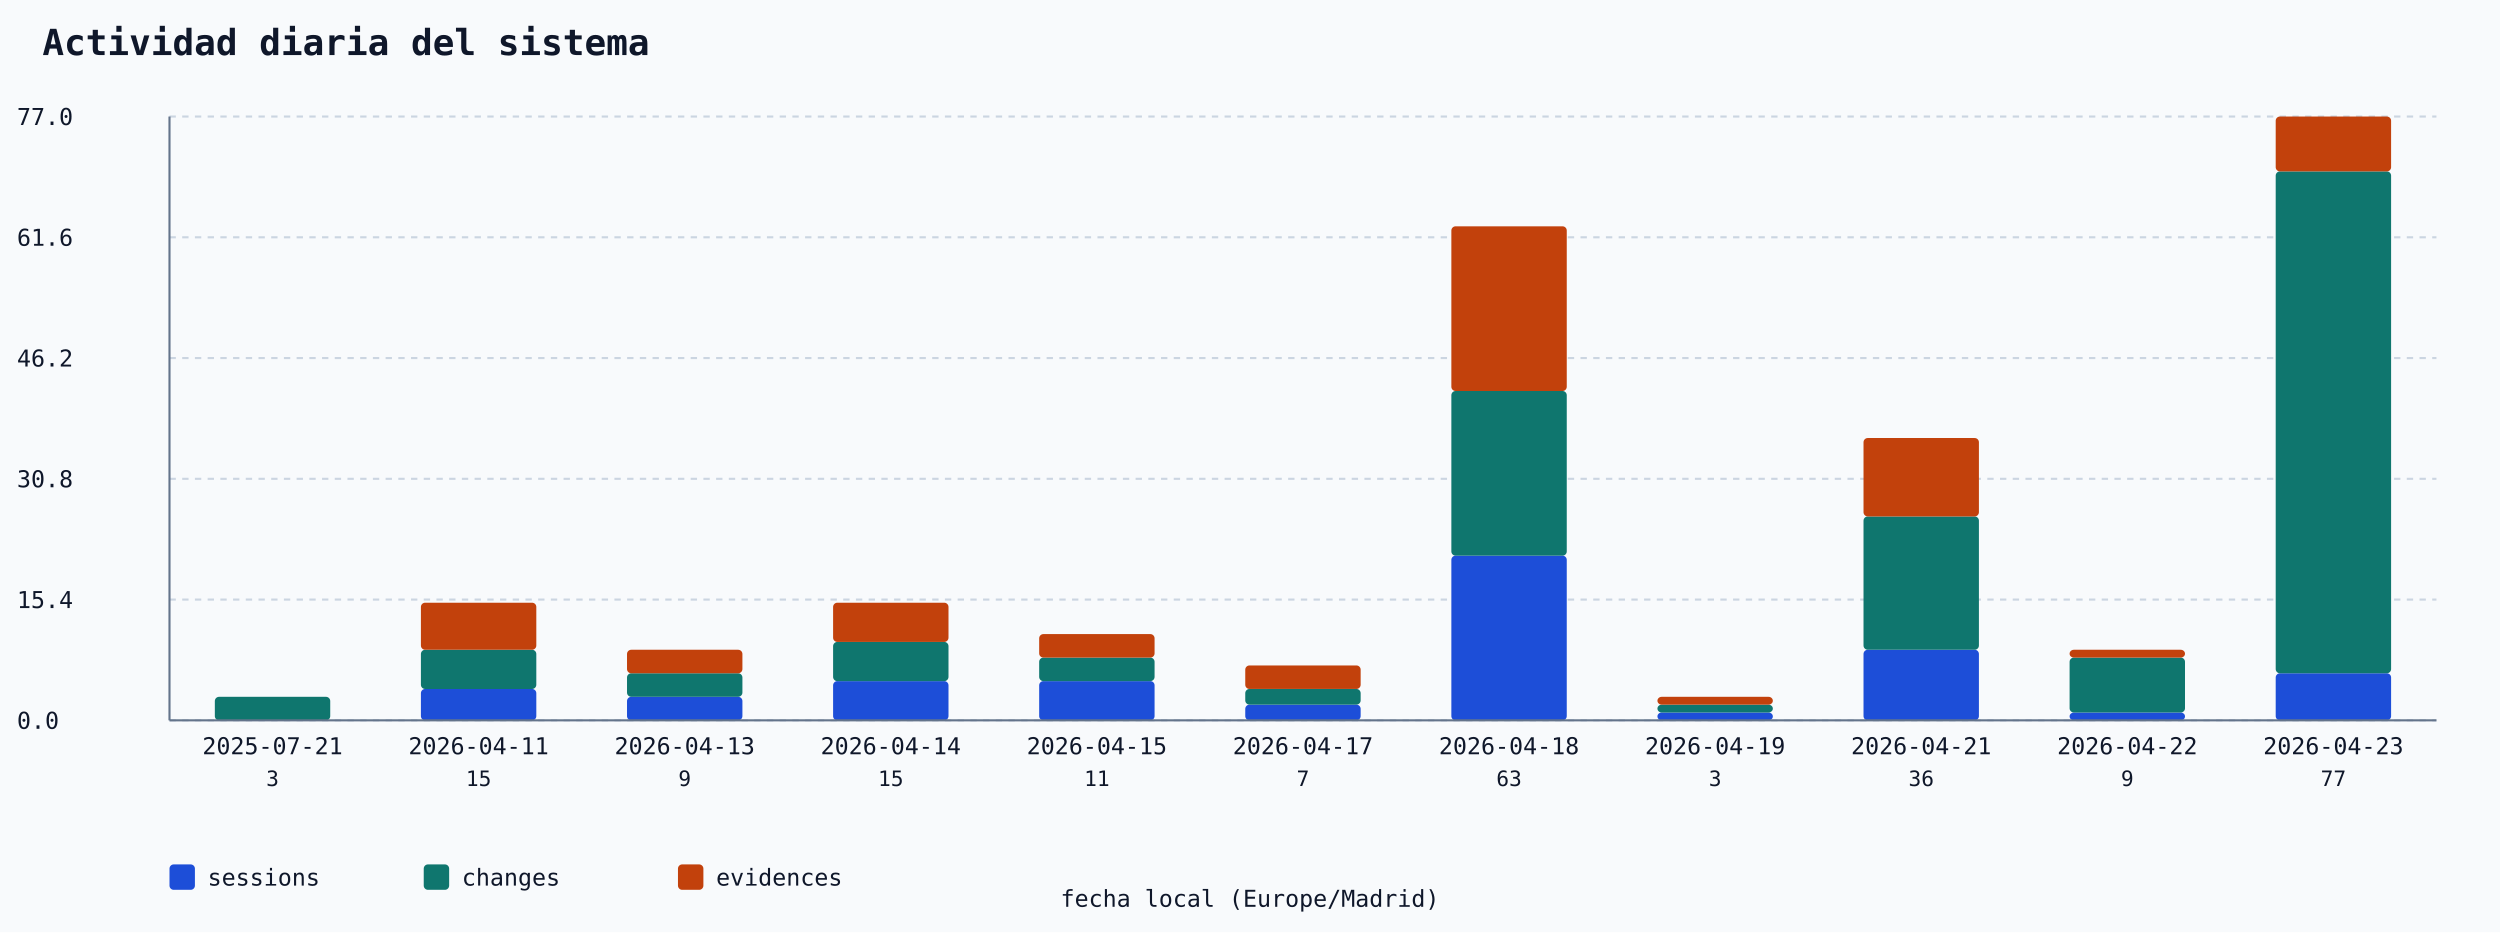
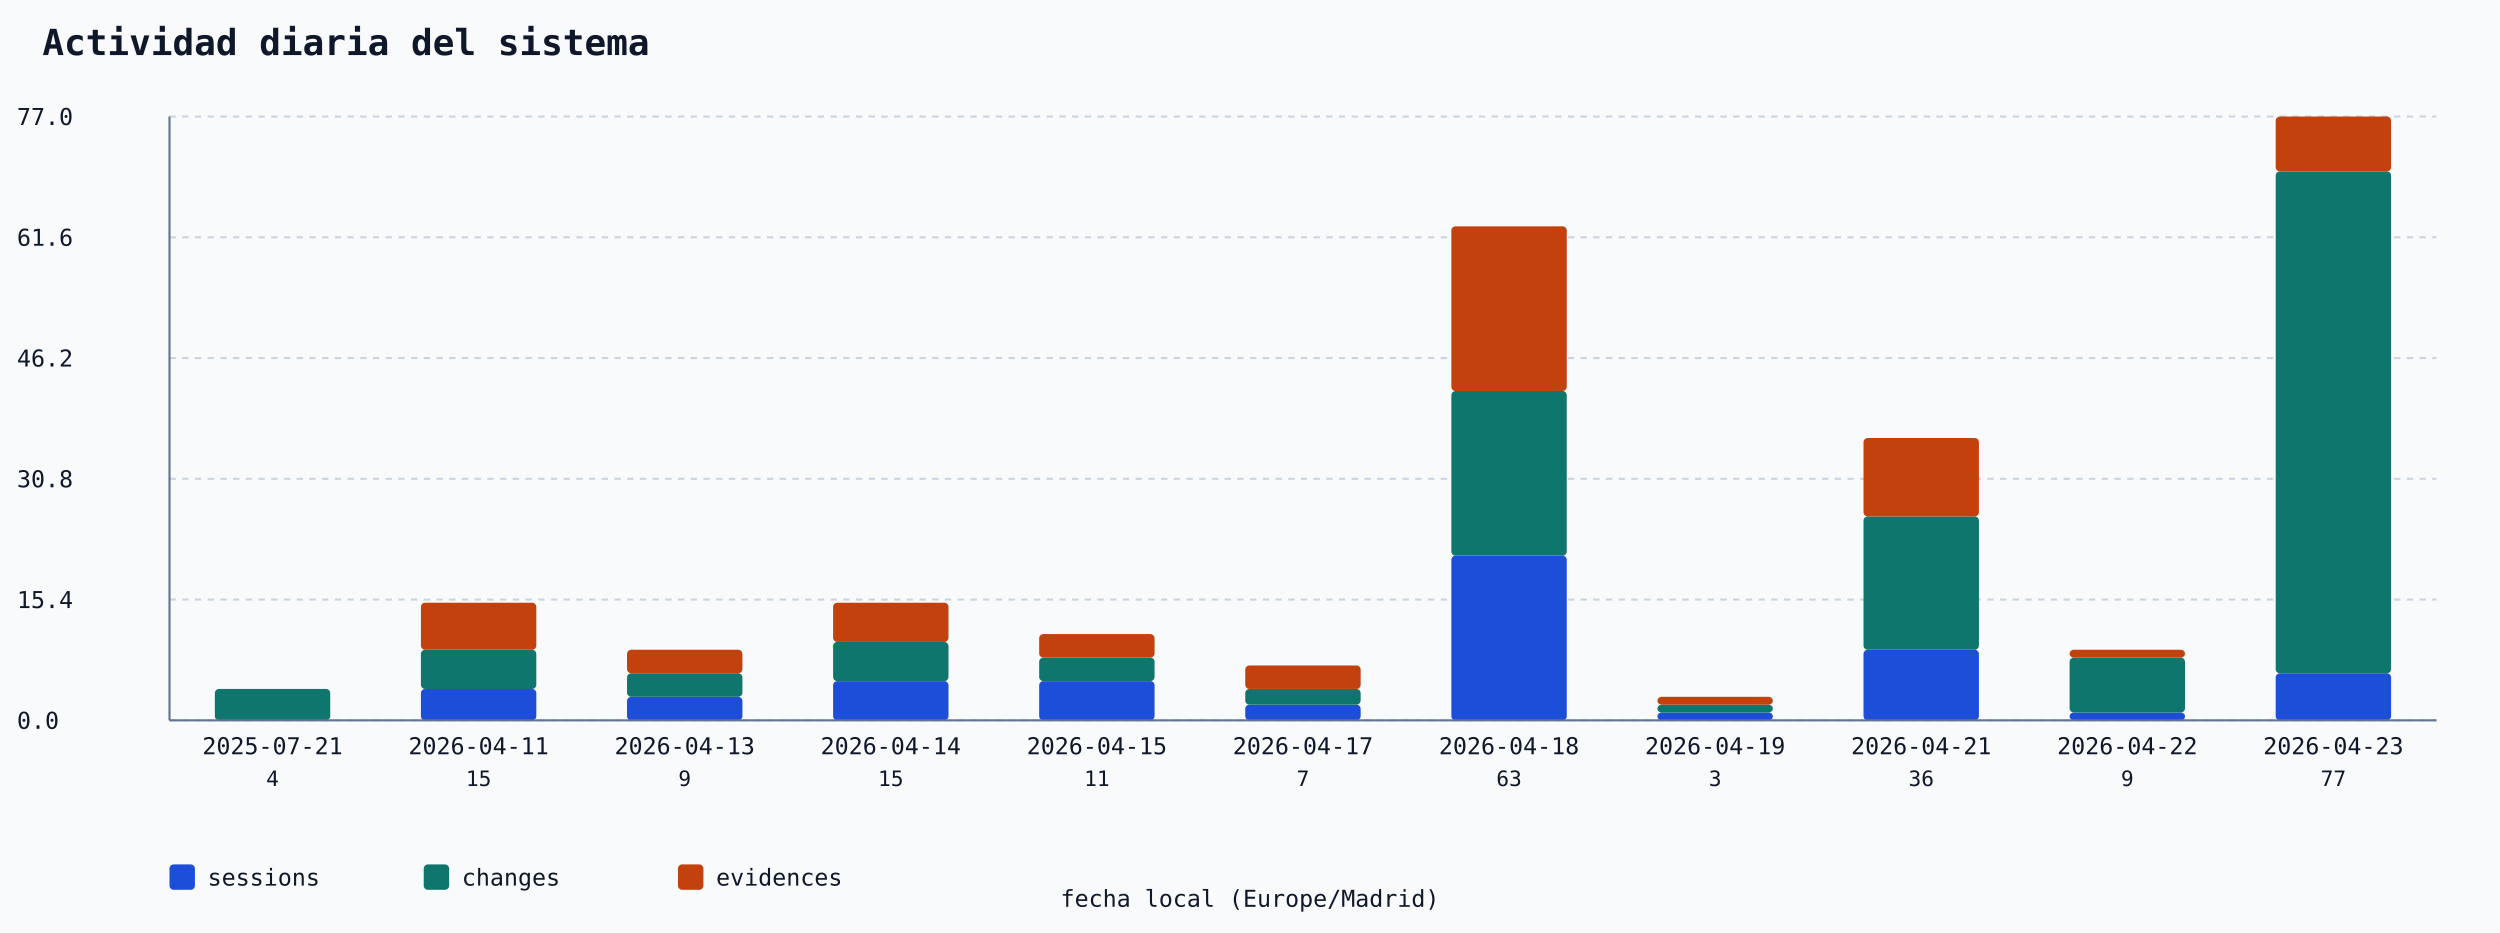
<svg xmlns="http://www.w3.org/2000/svg" width="1180" height="440" viewBox="0 0 1180 440">
  <style>
text { font-family: Menlo, Consolas, monospace; fill: #0f172a; }
.axis { stroke: #64748b; stroke-width: 1; }
.grid { stroke: #cbd5e1; stroke-width: 1; stroke-dasharray: 3 3; }
.title { font-size: 17px; font-weight: 700; }
.label { font-size: 11px; }
.small { font-size: 10px; }
</style>
  <rect x="0" y="0" width="1180" height="440" fill="#f8fafc" />
  <text x="20" y="26" class="title">Actividad diaria del sistema</text>
  <line x1="80" y1="340.00" x2="1150" y2="340.00" class="grid" />
  <text x="8" y="344.00" class="label">0.0</text>
  <line x1="80" y1="283.00" x2="1150" y2="283.00" class="grid" />
  <text x="8" y="287.00" class="label">15.4</text>
  <line x1="80" y1="226.00" x2="1150" y2="226.00" class="grid" />
  <text x="8" y="230.00" class="label">30.8</text>
  <line x1="80" y1="169.00" x2="1150" y2="169.00" class="grid" />
  <text x="8" y="173.00" class="label">46.2</text>
  <line x1="80" y1="112.00" x2="1150" y2="112.00" class="grid" />
  <text x="8" y="116.00" class="label">61.6</text>
  <line x1="80" y1="55.00" x2="1150" y2="55.00" class="grid" />
  <text x="8" y="59.00" class="label">77.0</text>
-   <rect x="101.40" y="328.90" width="54.47" height="11.10" fill="#0f766e" rx="2" />
+   <rect x="101.40" y="325.19" width="54.47" height="14.81" fill="#0f766e" rx="2" />
  <text x="128.64" y="356.00" text-anchor="middle" class="label">2025-07-21</text>
-   <text x="128.64" y="371.00" text-anchor="middle" class="small">3</text>
+   <text x="128.64" y="371.00" text-anchor="middle" class="small">4</text>
  <rect x="198.67" y="325.19" width="54.47" height="14.81" fill="#1d4ed8" rx="2" />
  <rect x="198.67" y="306.69" width="54.47" height="18.51" fill="#0f766e" rx="2" />
  <rect x="198.67" y="284.48" width="54.47" height="22.21" fill="#c2410c" rx="2" />
  <text x="225.91" y="356.00" text-anchor="middle" class="label">2026-04-11</text>
  <text x="225.91" y="371.00" text-anchor="middle" class="small">15</text>
  <rect x="295.95" y="328.90" width="54.47" height="11.10" fill="#1d4ed8" rx="2" />
  <rect x="295.95" y="317.79" width="54.47" height="11.10" fill="#0f766e" rx="2" />
  <rect x="295.95" y="306.69" width="54.47" height="11.10" fill="#c2410c" rx="2" />
  <text x="323.18" y="356.00" text-anchor="middle" class="label">2026-04-13</text>
  <text x="323.18" y="371.00" text-anchor="middle" class="small">9</text>
  <rect x="393.22" y="321.49" width="54.47" height="18.51" fill="#1d4ed8" rx="2" />
  <rect x="393.22" y="302.99" width="54.47" height="18.51" fill="#0f766e" rx="2" />
  <rect x="393.22" y="284.48" width="54.47" height="18.51" fill="#c2410c" rx="2" />
  <text x="420.45" y="356.00" text-anchor="middle" class="label">2026-04-14</text>
  <text x="420.45" y="371.00" text-anchor="middle" class="small">15</text>
  <rect x="490.49" y="321.49" width="54.47" height="18.51" fill="#1d4ed8" rx="2" />
  <rect x="490.49" y="310.39" width="54.47" height="11.10" fill="#0f766e" rx="2" />
  <rect x="490.49" y="299.29" width="54.47" height="11.10" fill="#c2410c" rx="2" />
  <text x="517.73" y="356.00" text-anchor="middle" class="label">2026-04-15</text>
  <text x="517.73" y="371.00" text-anchor="middle" class="small">11</text>
  <rect x="587.76" y="332.60" width="54.47" height="7.40" fill="#1d4ed8" rx="2" />
  <rect x="587.76" y="325.19" width="54.47" height="7.40" fill="#0f766e" rx="2" />
  <rect x="587.76" y="314.09" width="54.47" height="11.10" fill="#c2410c" rx="2" />
  <text x="615.00" y="356.00" text-anchor="middle" class="label">2026-04-17</text>
  <text x="615.00" y="371.00" text-anchor="middle" class="small">7</text>
  <rect x="685.04" y="262.27" width="54.47" height="77.73" fill="#1d4ed8" rx="2" />
  <rect x="685.04" y="184.55" width="54.47" height="77.73" fill="#0f766e" rx="2" />
  <rect x="685.04" y="106.82" width="54.47" height="77.73" fill="#c2410c" rx="2" />
  <text x="712.27" y="356.00" text-anchor="middle" class="label">2026-04-18</text>
  <text x="712.27" y="371.00" text-anchor="middle" class="small">63</text>
  <rect x="782.31" y="336.30" width="54.47" height="3.70" fill="#1d4ed8" rx="2" />
  <rect x="782.31" y="332.60" width="54.47" height="3.70" fill="#0f766e" rx="2" />
  <rect x="782.31" y="328.90" width="54.47" height="3.70" fill="#c2410c" rx="2" />
  <text x="809.55" y="356.00" text-anchor="middle" class="label">2026-04-19</text>
  <text x="809.55" y="371.00" text-anchor="middle" class="small">3</text>
  <rect x="879.58" y="306.69" width="54.47" height="33.31" fill="#1d4ed8" rx="2" />
  <rect x="879.58" y="243.77" width="54.47" height="62.92" fill="#0f766e" rx="2" />
  <rect x="879.58" y="206.75" width="54.47" height="37.01" fill="#c2410c" rx="2" />
  <text x="906.82" y="356.00" text-anchor="middle" class="label">2026-04-21</text>
  <text x="906.82" y="371.00" text-anchor="middle" class="small">36</text>
  <rect x="976.85" y="336.30" width="54.47" height="3.70" fill="#1d4ed8" rx="2" />
  <rect x="976.85" y="310.39" width="54.47" height="25.91" fill="#0f766e" rx="2" />
  <rect x="976.85" y="306.69" width="54.47" height="3.70" fill="#c2410c" rx="2" />
  <text x="1004.09" y="356.00" text-anchor="middle" class="label">2026-04-22</text>
  <text x="1004.09" y="371.00" text-anchor="middle" class="small">9</text>
  <rect x="1074.13" y="317.79" width="54.47" height="22.21" fill="#1d4ed8" rx="2" />
  <rect x="1074.13" y="80.91" width="54.47" height="236.88" fill="#0f766e" rx="2" />
  <rect x="1074.13" y="55.00" width="54.47" height="25.91" fill="#c2410c" rx="2" />
  <text x="1101.36" y="356.00" text-anchor="middle" class="label">2026-04-23</text>
  <text x="1101.36" y="371.00" text-anchor="middle" class="small">77</text>
  <rect x="80" y="408" width="12" height="12" fill="#1d4ed8" rx="2" />
  <text x="98" y="418" class="label">sessions</text>
  <rect x="200" y="408" width="12" height="12" fill="#0f766e" rx="2" />
  <text x="218" y="418" class="label">changes</text>
  <rect x="320" y="408" width="12" height="12" fill="#c2410c" rx="2" />
  <text x="338" y="418" class="label">evidences</text>
  <line x1="80" y1="340" x2="1150" y2="340" class="axis" />
  <line x1="80" y1="55" x2="80" y2="340" class="axis" />
  <text x="590" y="428" text-anchor="middle" class="label">fecha local (Europe/Madrid)</text>
</svg>
